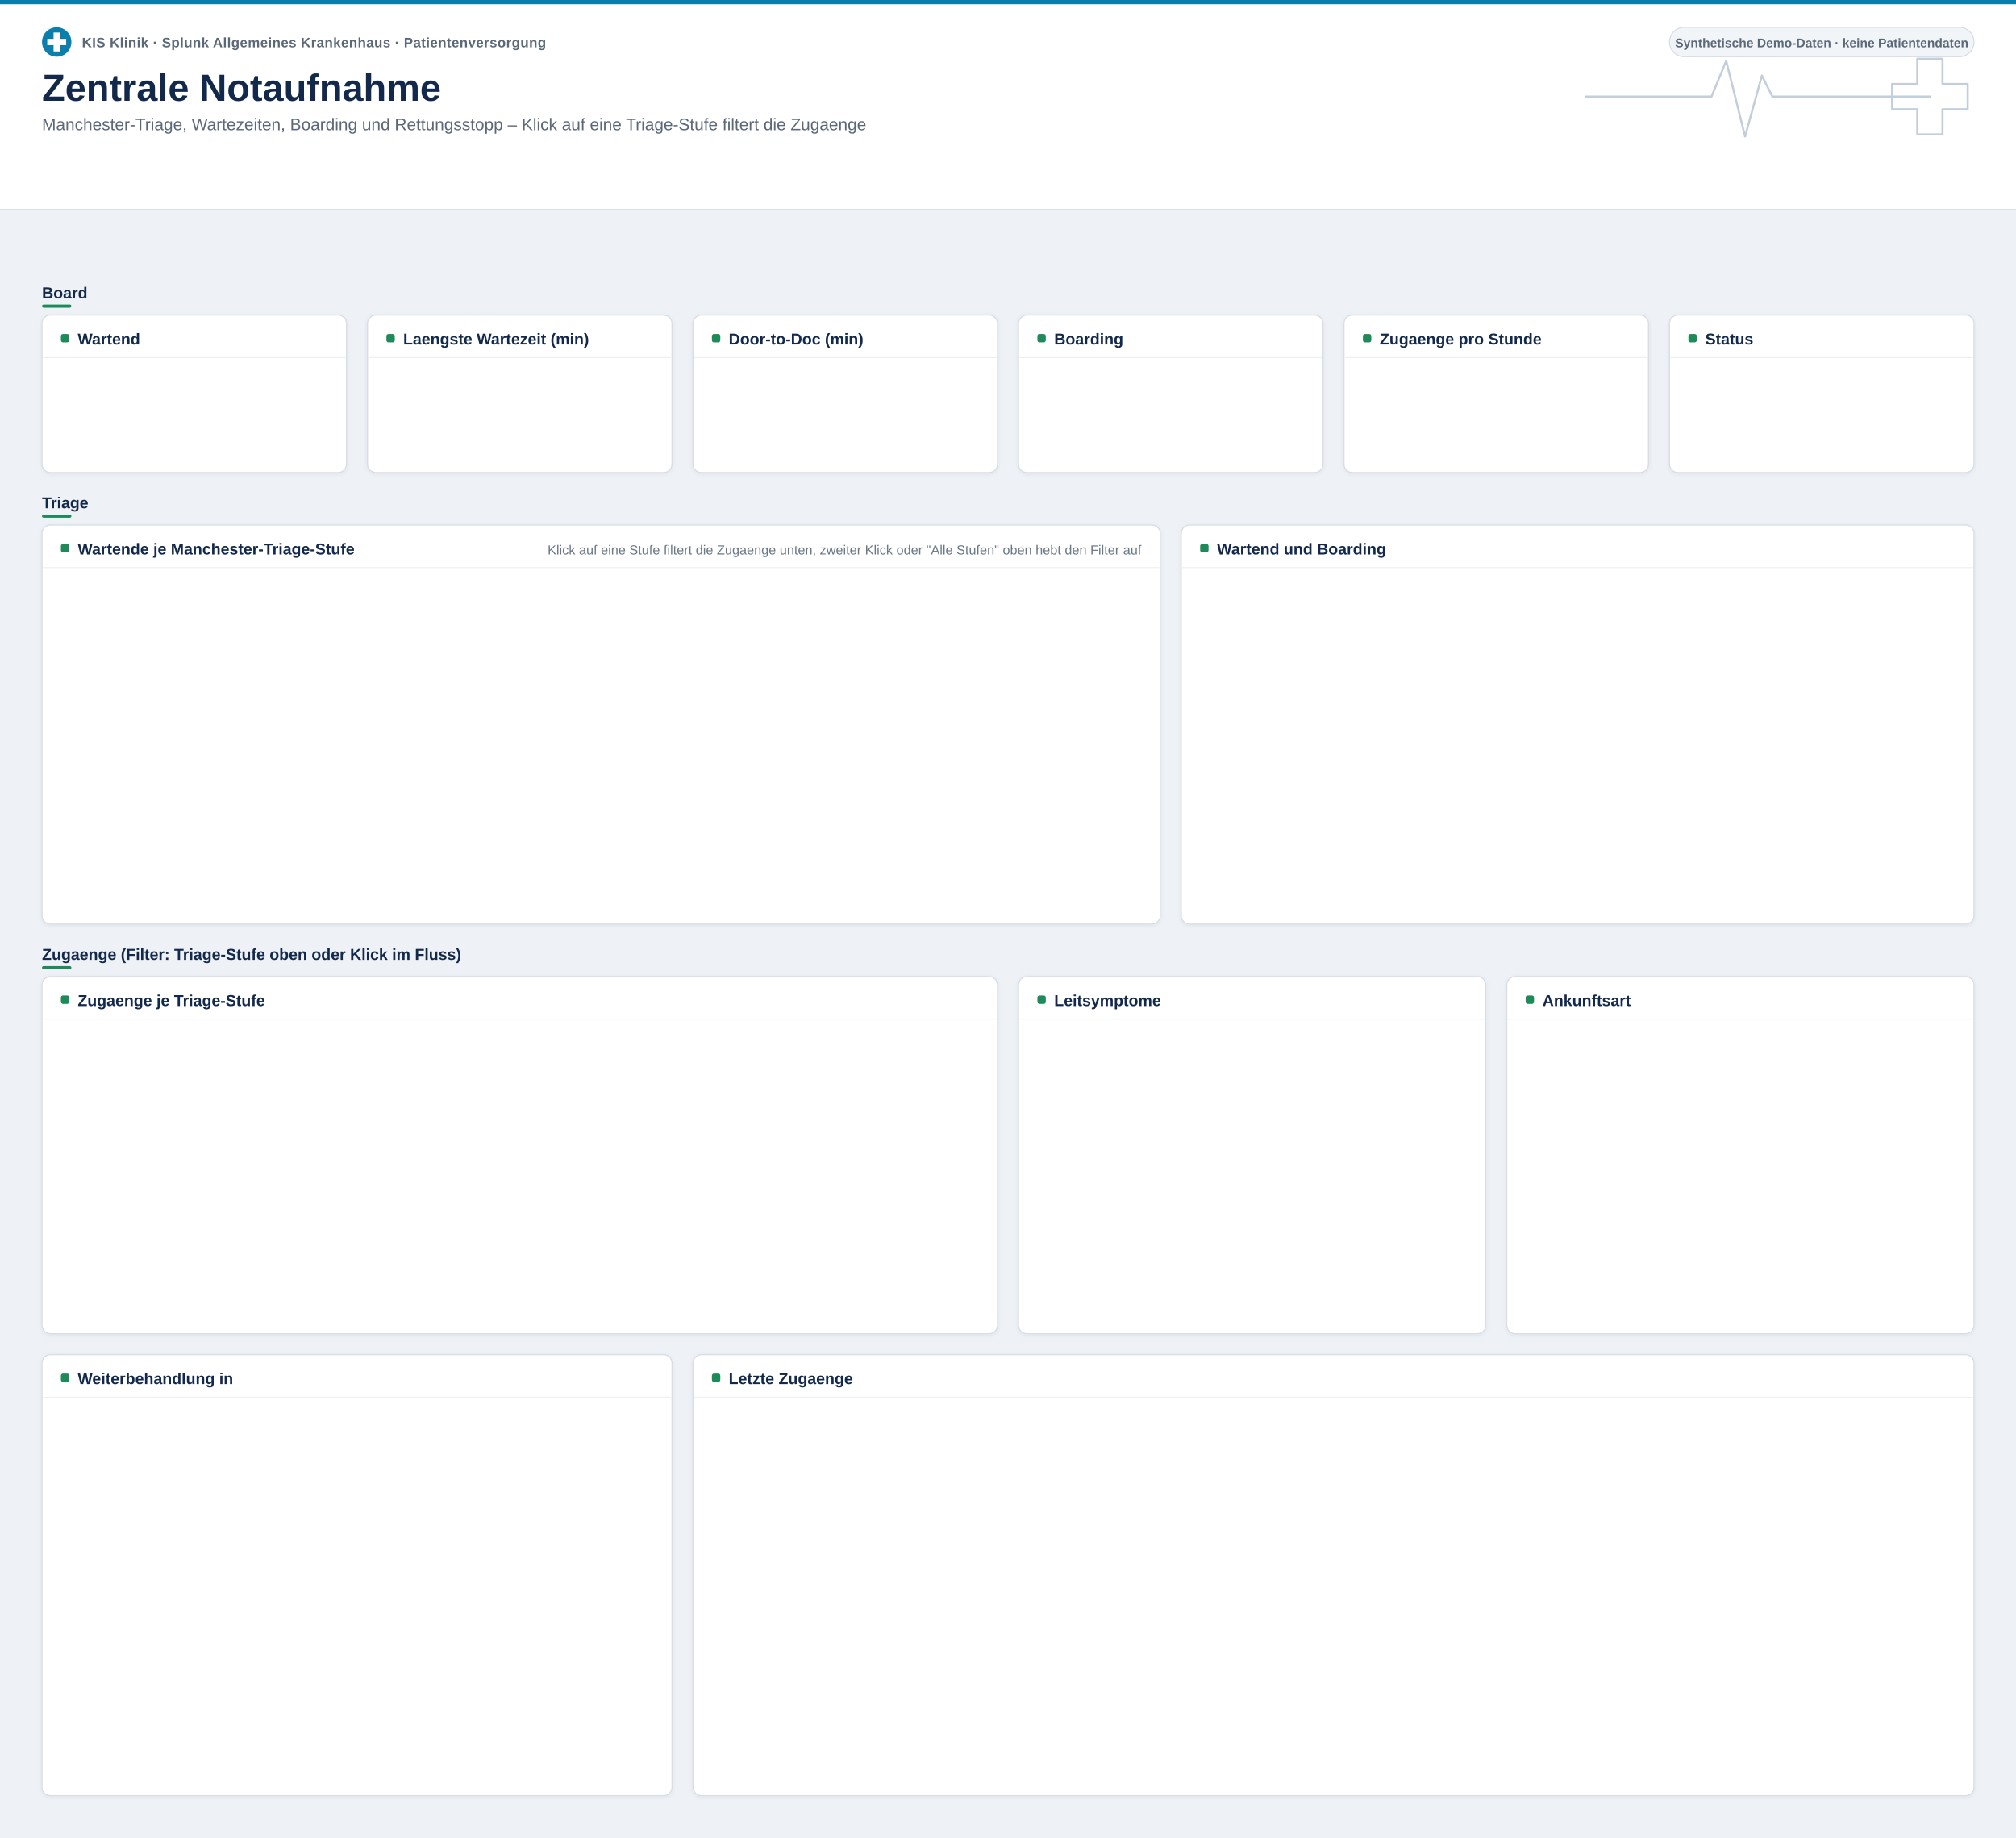
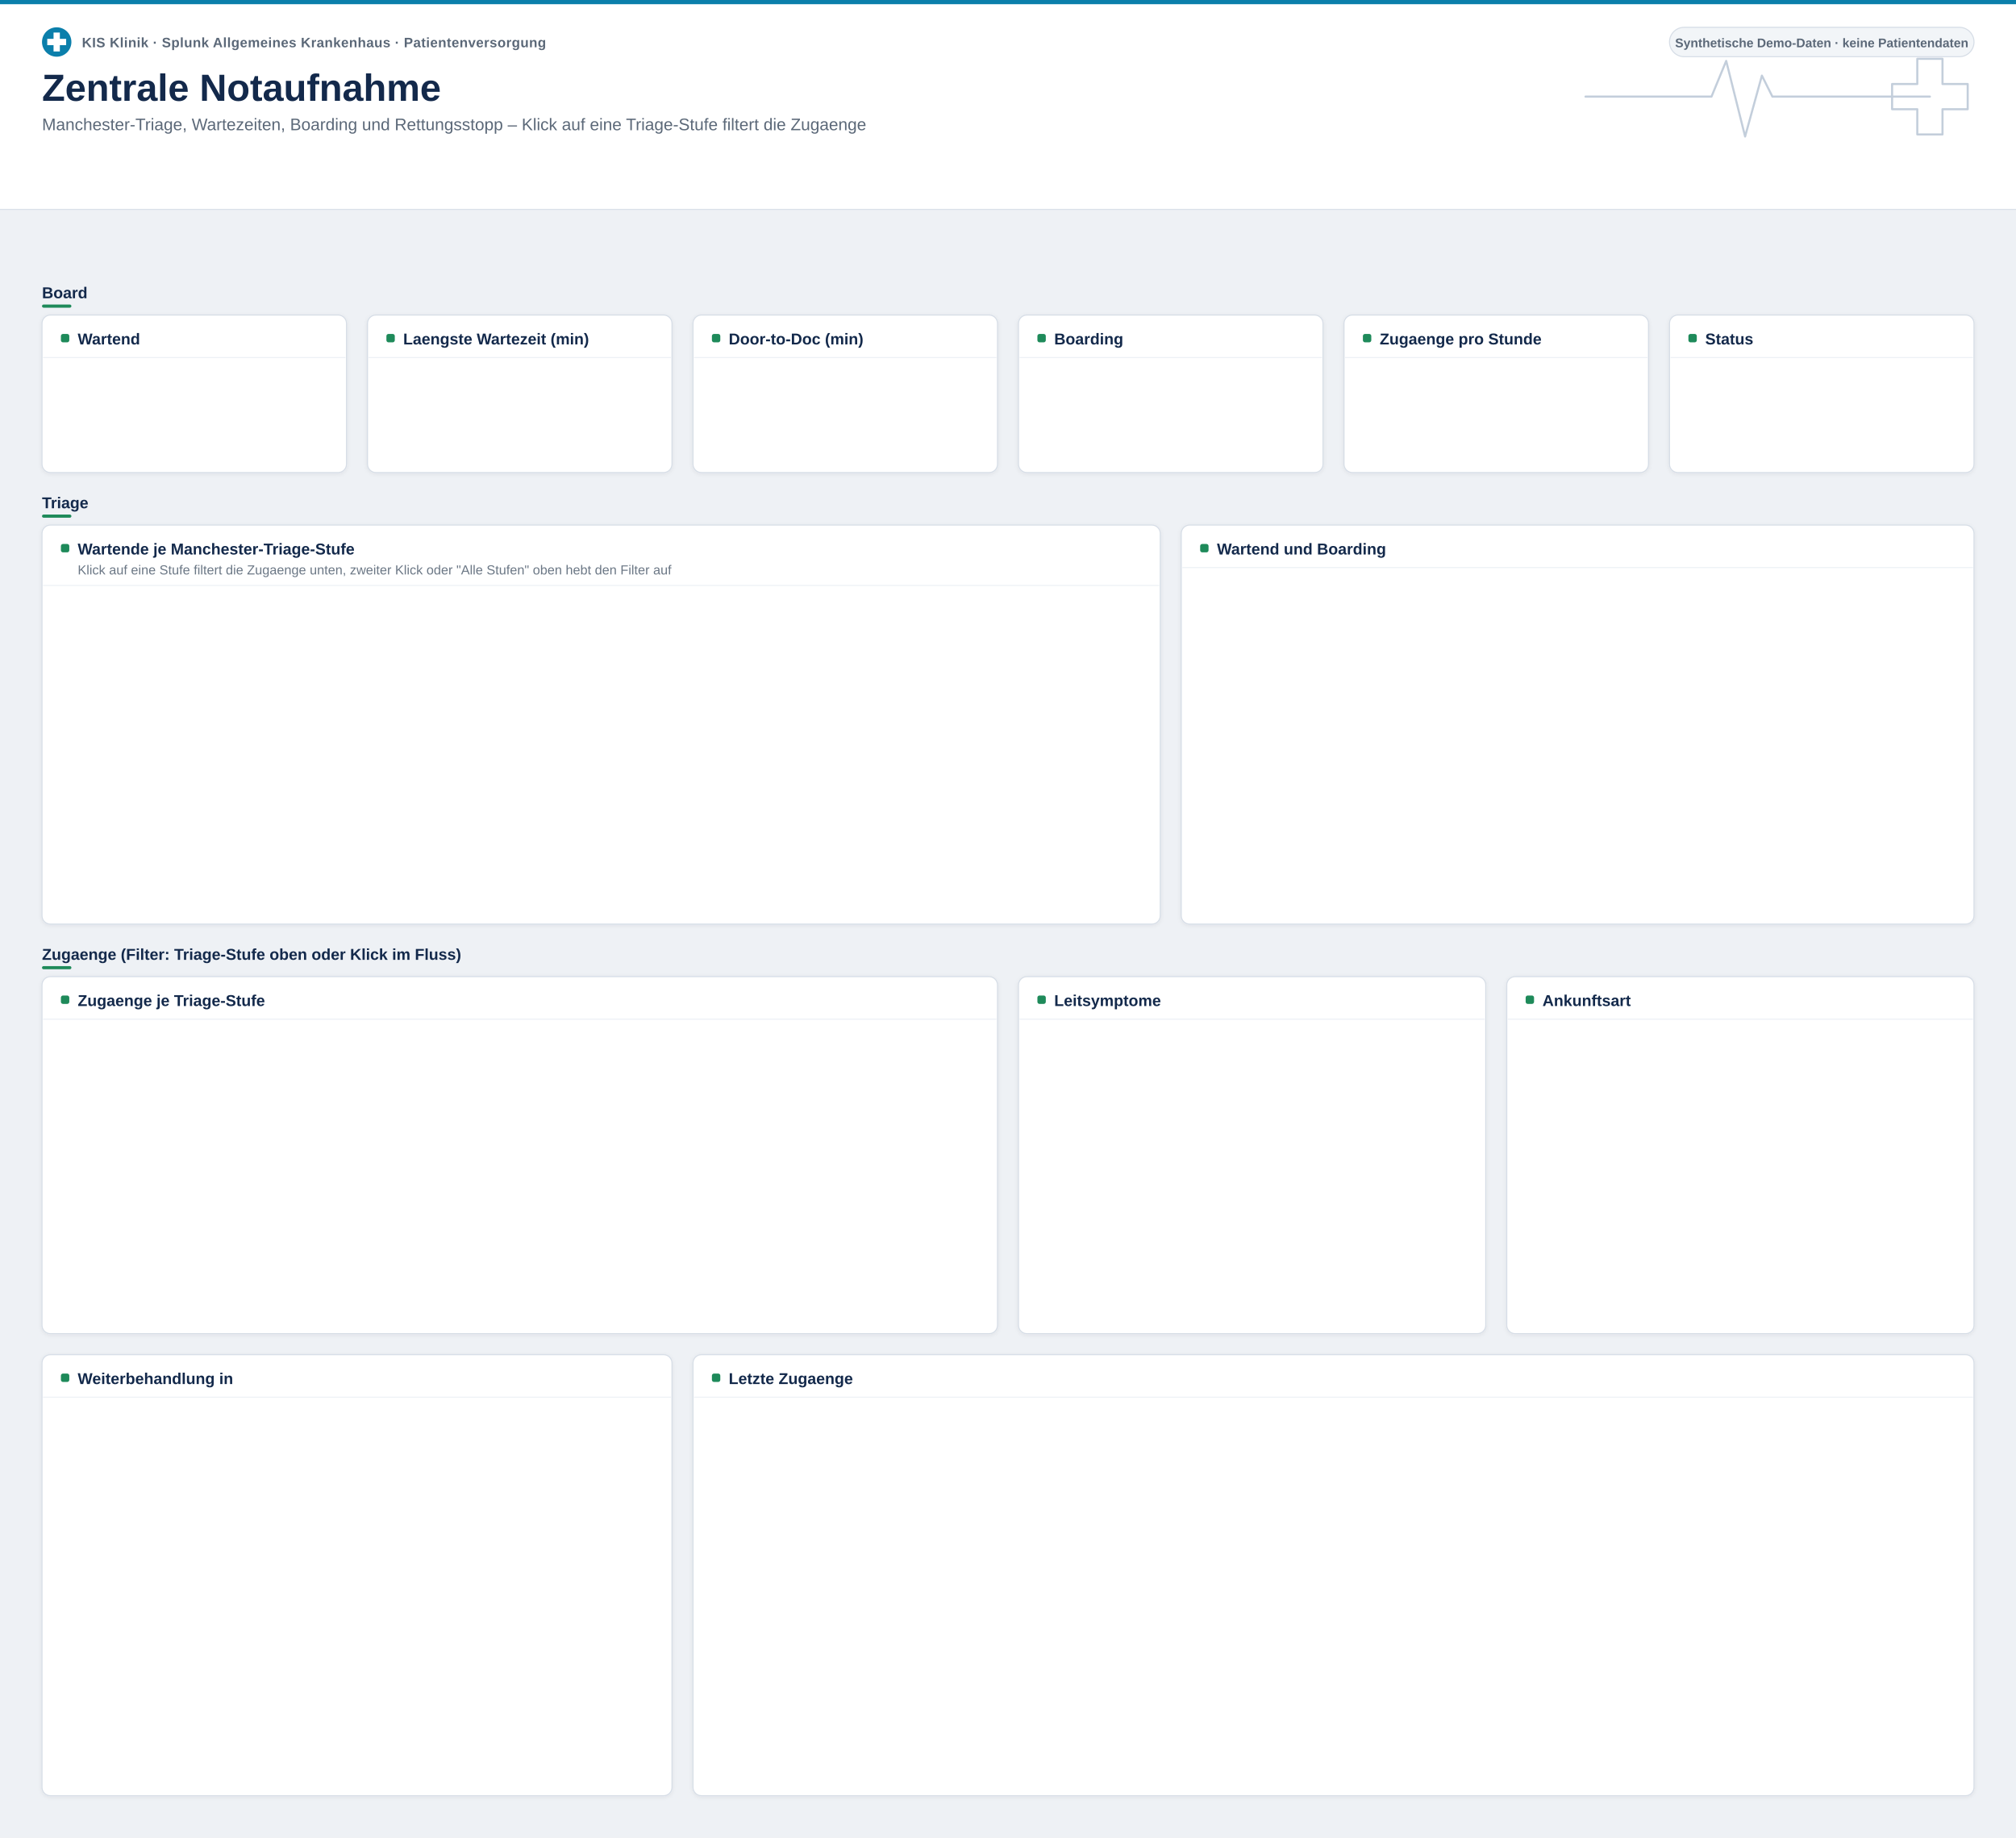
<svg xmlns="http://www.w3.org/2000/svg" width="1920" height="1750" viewBox="0 0 1920 1750">
  <defs>
    <filter id="card" x="-5%" y="-5%" width="110%" height="115%">
      <feDropShadow dx="0" dy="1" stdDeviation="2" flood-color="#13294b" flood-opacity="0.07" />
    </filter>
    <style>
      .pt { font: 600 15px 'Segoe UI', 'Source Sans Pro', 'Helvetica Neue', Arial, sans-serif; fill: #13294b; }
      .ph { font: 400 12.5px 'Segoe UI', 'Source Sans Pro', 'Helvetica Neue', Arial, sans-serif; fill: #6b7785; }
      .sec { font: 700 15px 'Segoe UI', 'Source Sans Pro', 'Helvetica Neue', Arial, sans-serif; fill: #13294b; }
    </style>
  </defs>
  <rect width="1920" height="1750" fill="#eef1f5" />
  <rect width="1920" height="200" fill="#ffffff" />
  <rect width="1920" height="4" fill="#0b7fab" />
  <rect x="0" y="199" width="1920" height="1" fill="#d6dde6" />
  <g>
    <path fill="none" stroke="#c3cedb" stroke-width="2" stroke-linecap="round" stroke-linejoin="round" d="M1510 92 h120 l14 -34 l18 72 l16 -58 l10 20 h150" />
    <path fill="none" stroke="#c3cedb" stroke-width="2" stroke-linecap="round" stroke-linejoin="round" d="M1826 56 h24 v24 h24 v24 h-24 v24 h-24 v-24 h-24 v-24 h24 z" />
  </g>
  <circle cx="54" cy="40" r="14" fill="#0b7fab" />
  <path d="M51 31 h6 v6 h6 v6 h-6 v6 h-6 v-6 h-6 v-6 h6 z" fill="#ffffff" />
  <text x="78" y="45" style="font: 600 13px 'Segoe UI', 'Source Sans Pro', 'Helvetica Neue', Arial, sans-serif; letter-spacing: 0.3px; fill: #5b6878;">KIS Klinik · Splunk Allgemeines Krankenhaus · Patientenversorgung</text>
  <rect x="1590" y="26" width="290" height="28" rx="14" fill="#f2f5f8" stroke="#d6dde6" />
  <text x="1735" y="45" text-anchor="middle" style="font: 600 12px 'Segoe UI', 'Source Sans Pro', 'Helvetica Neue', Arial, sans-serif; fill: #5b6878;">Synthetische Demo-Daten · keine Patientendaten</text>
  <text x="40" y="96" style="font: 600 36px 'Segoe UI', 'Source Sans Pro', 'Helvetica Neue', Arial, sans-serif; fill: #13294b;">Zentrale Notaufnahme</text>
  <text x="40" y="124" style="font: 400 16px 'Segoe UI', 'Source Sans Pro', 'Helvetica Neue', Arial, sans-serif; fill: #5b6878;">Manchester-Triage, Wartezeiten, Boarding und Rettungsstopp – Klick auf eine Triage-Stufe filtert die Zugaenge</text>
  <g>
    <text x="40" y="284" class="sec">Board</text>
    <rect x="40" y="290" width="28" height="3" rx="1.5" fill="#1e8a5a" />
    <text x="40" y="484" class="sec">Triage</text>
    <rect x="40" y="490" width="28" height="3" rx="1.5" fill="#1e8a5a" />
    <text x="40" y="914" class="sec">Zugaenge (Filter: Triage-Stufe oben oder Klick im Fluss)</text>
    <rect x="40" y="920" width="28" height="3" rx="1.5" fill="#1e8a5a" />
  </g>
  <g>
    <rect x="40" y="300" width="290" height="150" rx="8" fill="#ffffff" stroke="#d6dde6" filter="url(#card)" />
    <rect x="58" y="318" width="8" height="8" rx="2" fill="#1e8a5a" />
    <text x="74" y="328" class="pt">Wartend</text>
    <line x1="41" y1="340.5" x2="329" y2="340.5" stroke="#edf1f5" />
    <rect x="350" y="300" width="290" height="150" rx="8" fill="#ffffff" stroke="#d6dde6" filter="url(#card)" />
    <rect x="368" y="318" width="8" height="8" rx="2" fill="#1e8a5a" />
    <text x="384" y="328" class="pt">Laengste Wartezeit (min)</text>
    <line x1="351" y1="340.5" x2="639" y2="340.5" stroke="#edf1f5" />
    <rect x="660" y="300" width="290" height="150" rx="8" fill="#ffffff" stroke="#d6dde6" filter="url(#card)" />
    <rect x="678" y="318" width="8" height="8" rx="2" fill="#1e8a5a" />
    <text x="694" y="328" class="pt">Door-to-Doc (min)</text>
    <line x1="661" y1="340.5" x2="949" y2="340.5" stroke="#edf1f5" />
    <rect x="970" y="300" width="290" height="150" rx="8" fill="#ffffff" stroke="#d6dde6" filter="url(#card)" />
    <rect x="988" y="318" width="8" height="8" rx="2" fill="#1e8a5a" />
    <text x="1004" y="328" class="pt">Boarding</text>
    <line x1="971" y1="340.5" x2="1259" y2="340.5" stroke="#edf1f5" />
    <rect x="1280" y="300" width="290" height="150" rx="8" fill="#ffffff" stroke="#d6dde6" filter="url(#card)" />
    <rect x="1298" y="318" width="8" height="8" rx="2" fill="#1e8a5a" />
    <text x="1314" y="328" class="pt">Zugaenge pro Stunde</text>
    <line x1="1281" y1="340.5" x2="1569" y2="340.5" stroke="#edf1f5" />
    <rect x="1590" y="300" width="290" height="150" rx="8" fill="#ffffff" stroke="#d6dde6" filter="url(#card)" />
    <rect x="1608" y="318" width="8" height="8" rx="2" fill="#1e8a5a" />
    <text x="1624" y="328" class="pt">Status</text>
    <line x1="1591" y1="340.5" x2="1879" y2="340.5" stroke="#edf1f5" />
    <rect x="40" y="500" width="1065" height="380" rx="8" fill="#ffffff" stroke="#d6dde6" filter="url(#card)" />
    <rect x="58" y="518" width="8" height="8" rx="2" fill="#1e8a5a" />
    <text x="74" y="528" class="pt">Wartende je Manchester-Triage-Stufe</text>
-     <text x="1087" y="528" class="ph" text-anchor="end">Klick auf eine Stufe filtert die Zugaenge unten, zweiter Klick oder "Alle Stufen" oben hebt den Filter auf</text>
-     <line x1="41" y1="540.5" x2="1104" y2="540.5" stroke="#edf1f5" />
+     <text x="74" y="547" class="ph">Klick auf eine Stufe filtert die Zugaenge unten, zweiter Klick oder "Alle Stufen" oben hebt den Filter auf</text>
+     <line x1="41" y1="557.5" x2="1104" y2="557.5" stroke="#edf1f5" />
    <rect x="1125" y="500" width="755" height="380" rx="8" fill="#ffffff" stroke="#d6dde6" filter="url(#card)" />
    <rect x="1143" y="518" width="8" height="8" rx="2" fill="#1e8a5a" />
    <text x="1159" y="528" class="pt">Wartend und Boarding</text>
    <line x1="1126" y1="540.5" x2="1879" y2="540.5" stroke="#edf1f5" />
    <rect x="40" y="930" width="910" height="340" rx="8" fill="#ffffff" stroke="#d6dde6" filter="url(#card)" />
    <rect x="58" y="948" width="8" height="8" rx="2" fill="#1e8a5a" />
    <text x="74" y="958" class="pt">Zugaenge je Triage-Stufe</text>
    <line x1="41" y1="970.5" x2="949" y2="970.5" stroke="#edf1f5" />
    <rect x="970" y="930" width="445" height="340" rx="8" fill="#ffffff" stroke="#d6dde6" filter="url(#card)" />
    <rect x="988" y="948" width="8" height="8" rx="2" fill="#1e8a5a" />
    <text x="1004" y="958" class="pt">Leitsymptome</text>
    <line x1="971" y1="970.5" x2="1414" y2="970.5" stroke="#edf1f5" />
    <rect x="1435" y="930" width="445" height="340" rx="8" fill="#ffffff" stroke="#d6dde6" filter="url(#card)" />
    <rect x="1453" y="948" width="8" height="8" rx="2" fill="#1e8a5a" />
    <text x="1469" y="958" class="pt">Ankunftsart</text>
    <line x1="1436" y1="970.5" x2="1879" y2="970.5" stroke="#edf1f5" />
    <rect x="40" y="1290" width="600" height="420" rx="8" fill="#ffffff" stroke="#d6dde6" filter="url(#card)" />
    <rect x="58" y="1308" width="8" height="8" rx="2" fill="#1e8a5a" />
    <text x="74" y="1318" class="pt">Weiterbehandlung in</text>
    <line x1="41" y1="1330.5" x2="639" y2="1330.5" stroke="#edf1f5" />
    <rect x="660" y="1290" width="1220" height="420" rx="8" fill="#ffffff" stroke="#d6dde6" filter="url(#card)" />
    <rect x="678" y="1308" width="8" height="8" rx="2" fill="#1e8a5a" />
    <text x="694" y="1318" class="pt">Letzte Zugaenge</text>
    <line x1="661" y1="1330.5" x2="1879" y2="1330.5" stroke="#edf1f5" />
  </g>
</svg>
